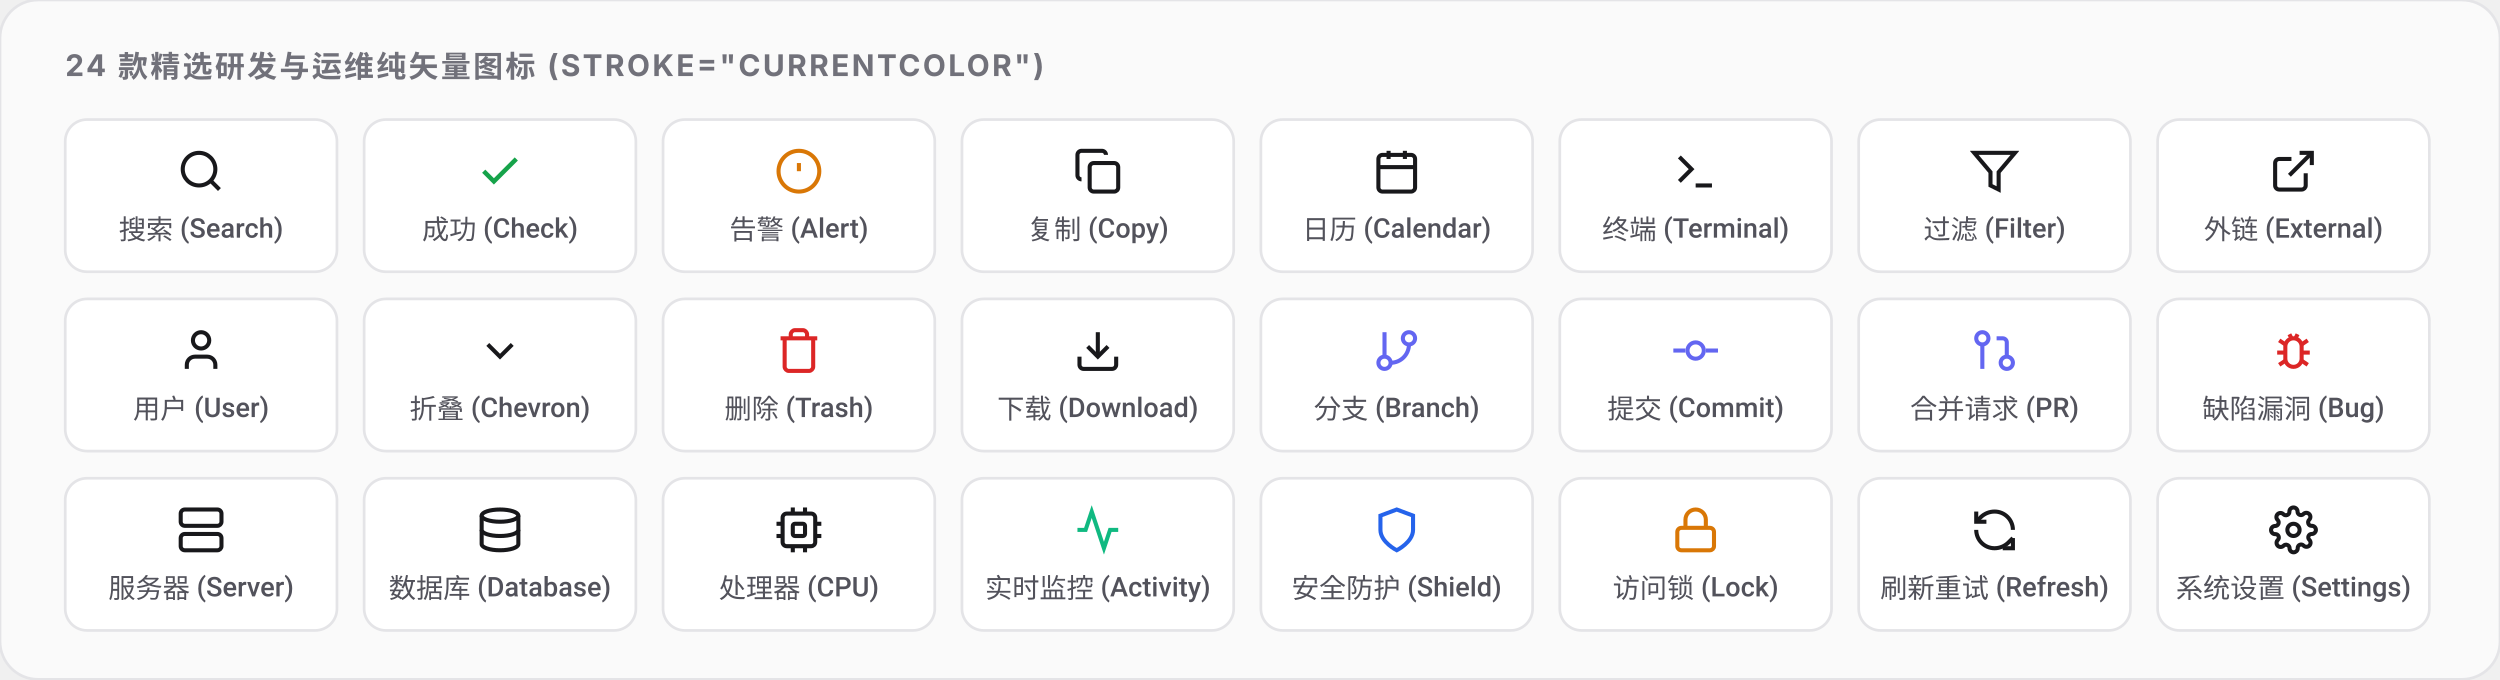
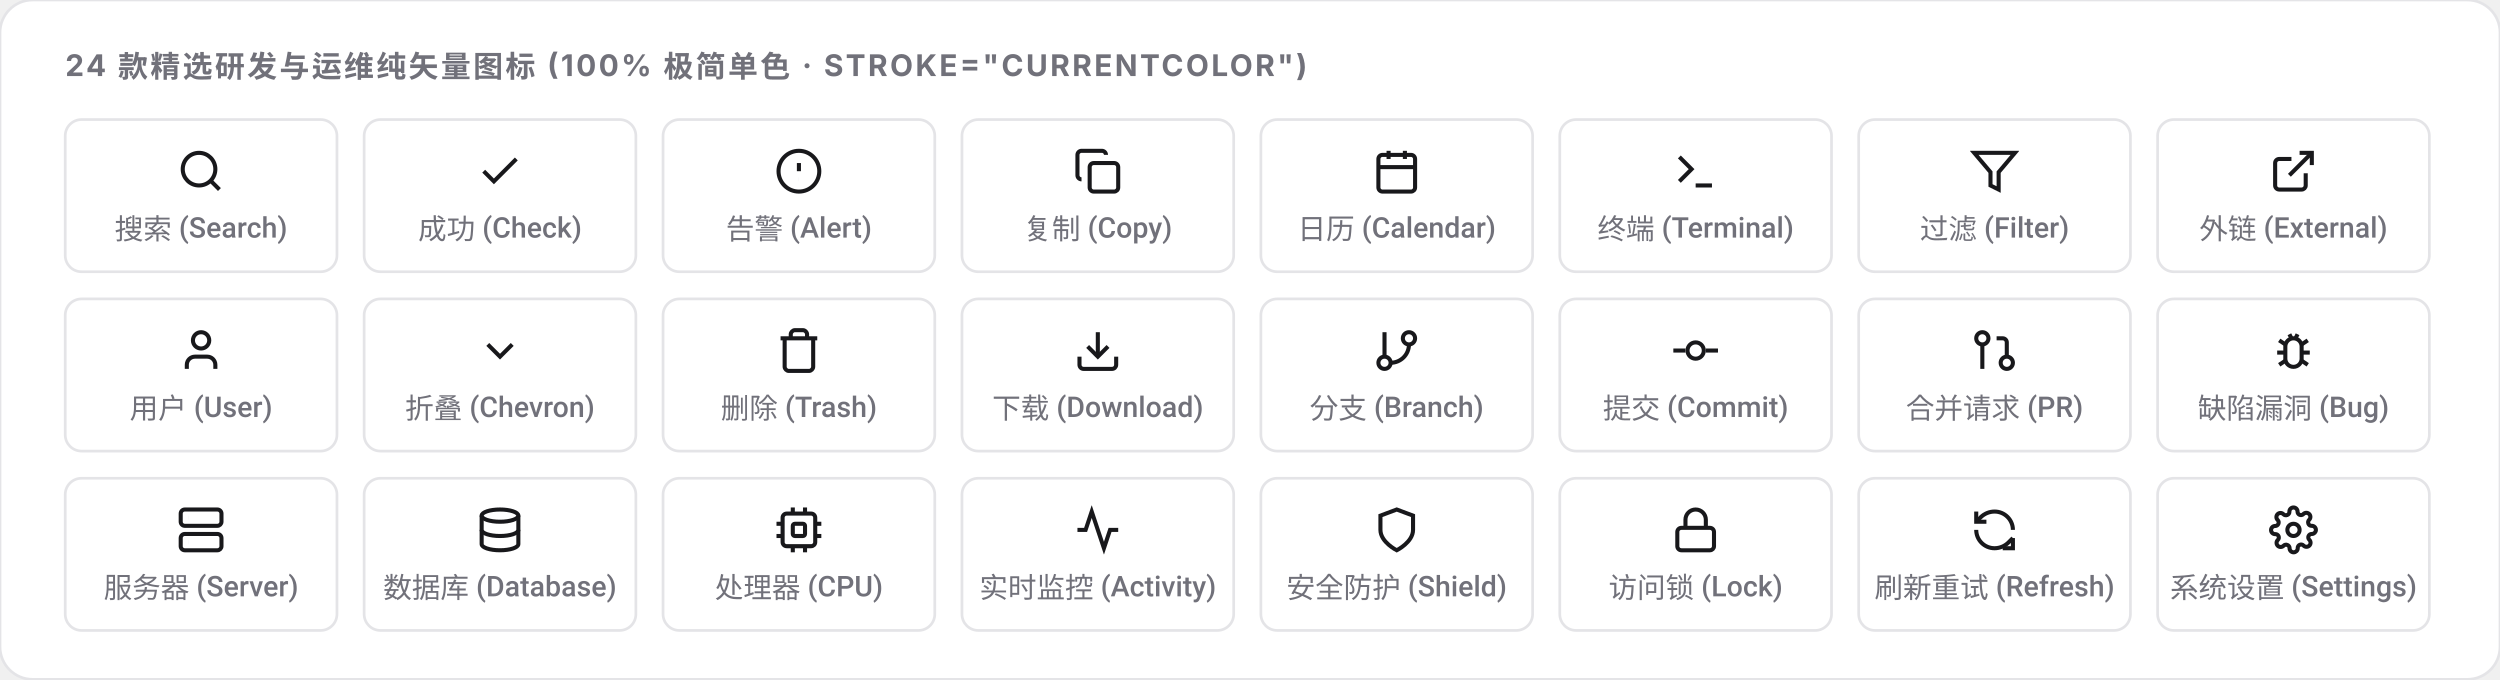
<svg xmlns="http://www.w3.org/2000/svg" viewBox="0 0 920 250" width="100%" height="auto">
  <defs>
    <style>
-       .tile { fill: #ffffff; stroke: #e4e4e7; stroke-width: 1; rx: 8; }
-       .tile-name { font-family: -apple-system, BlinkMacSystemFont, "Segoe UI", Roboto, sans-serif; font-size: 10px; font-weight: 500; fill: #52525b; text-anchor: middle; }
+       .bg { fill: #ffffff; stroke: #e4e4e7; stroke-width: 1; rx: 12; }
+       .tile { fill: #ffffff; stroke: #e4e4e7; stroke-width: 1; rx: 6; }
+       .tile-name { font-family: -apple-system, BlinkMacSystemFont, "Segoe UI", Roboto, sans-serif; font-size: 10.5px; font-weight: 500; fill: #71717a; text-anchor: middle; }
    </style>
  </defs>
-   <rect width="920" height="250" rx="14" fill="#fafafa" stroke="#e4e4e7" stroke-width="1" />
-   <text x="24" y="28" font-family="-apple-system, BlinkMacSystemFont, sans-serif" font-size="11px" font-weight="700" fill="#71717a" letter-spacing="0.08em">24 款精选研发与运维纯矢量图标 (STROKE="CURRENTCOLOR")</text>
+   <rect width="920" height="250" class="bg" />
+   <text x="24" y="28" font-family="-apple-system, BlinkMacSystemFont, sans-serif" font-size="11px" font-weight="700" fill="#71717a" letter-spacing="0.08em">24 款精选研发与运维纯矢量图标 (100% 极简单色 · STROKE="CURRENTCOLOR")</text>
  <g transform="translate(24, 44)">
-     <rect width="100" height="56" rx="8" class="tile" />
+     <rect width="100" height="56" class="tile" />
    <svg x="41" y="10" width="18" height="18" viewBox="0 0 24 24" fill="none" stroke="#18181b" stroke-width="2">
      <circle cx="11" cy="11" r="8" />
      <path d="m21 21-4.3-4.3" />
    </svg>
    <text x="50" y="44" class="tile-name">搜索 (Search)</text>
  </g>
  <g transform="translate(134, 44)">
-     <rect width="100" height="56" rx="8" class="tile" />
-     <svg x="41" y="10" width="18" height="18" viewBox="0 0 24 24" fill="none" stroke="#16a34a" stroke-width="2.2">
+     <rect width="100" height="56" class="tile" />
+     <svg x="41" y="10" width="18" height="18" viewBox="0 0 24 24" fill="none" stroke="#18181b" stroke-width="2">
      <polyline points="20 6 9 17 4 12" />
    </svg>
    <text x="50" y="44" class="tile-name">成功 (Check)</text>
  </g>
  <g transform="translate(244, 44)">
-     <rect width="100" height="56" rx="8" class="tile" />
-     <svg x="41" y="10" width="18" height="18" viewBox="0 0 24 24" fill="none" stroke="#d97706" stroke-width="2">
+     <rect width="100" height="56" class="tile" />
+     <svg x="41" y="10" width="18" height="18" viewBox="0 0 24 24" fill="none" stroke="#18181b" stroke-width="2">
      <circle cx="12" cy="12" r="10" />
      <line x1="12" y1="8" x2="12" y2="12" />
      <line x1="12" y1="16" x2="12.01" y2="16" />
    </svg>
    <text x="50" y="44" class="tile-name">告警 (Alert)</text>
  </g>
  <g transform="translate(354, 44)">
-     <rect width="100" height="56" rx="8" class="tile" />
+     <rect width="100" height="56" class="tile" />
    <svg x="41" y="10" width="18" height="18" viewBox="0 0 24 24" fill="none" stroke="#18181b" stroke-width="2">
      <rect width="14" height="14" x="8" y="8" rx="2" ry="2" />
      <path d="M4 16c-1.1 0-2-.9-2-2V4c0-1.1.9-2 2-2h10c1.1 0 2 .9 2 2" />
    </svg>
    <text x="50" y="44" class="tile-name">复制 (Copy)</text>
  </g>
  <g transform="translate(464, 44)">
-     <rect width="100" height="56" rx="8" class="tile" />
+     <rect width="100" height="56" class="tile" />
    <svg x="41" y="10" width="18" height="18" viewBox="0 0 24 24" fill="none" stroke="#18181b" stroke-width="2">
      <rect width="18" height="18" x="3" y="4" rx="2" ry="2" />
      <line x1="16" y1="2" x2="16" y2="6" />
      <line x1="8" y1="2" x2="8" y2="6" />
      <line x1="3" y1="10" x2="21" y2="10" />
    </svg>
    <text x="50" y="44" class="tile-name">日历 (Calendar)</text>
  </g>
  <g transform="translate(574, 44)">
-     <rect width="100" height="56" rx="8" class="tile" />
+     <rect width="100" height="56" class="tile" />
    <svg x="41" y="10" width="18" height="18" viewBox="0 0 24 24" fill="none" stroke="#18181b" stroke-width="2">
      <polyline points="4 17 10 11 4 5" />
      <line x1="12" y1="19" x2="20" y2="19" />
    </svg>
    <text x="50" y="44" class="tile-name">终端 (Terminal)</text>
  </g>
  <g transform="translate(684, 44)">
-     <rect width="100" height="56" rx="8" class="tile" />
+     <rect width="100" height="56" class="tile" />
    <svg x="41" y="10" width="18" height="18" viewBox="0 0 24 24" fill="none" stroke="#18181b" stroke-width="2">
      <polygon points="22 3 2 3 10 12.46 10 19 14 21 14 12.46 22 3" />
    </svg>
    <text x="50" y="44" class="tile-name">过滤 (Filter)</text>
  </g>
  <g transform="translate(794, 44)">
-     <rect width="100" height="56" rx="8" class="tile" />
+     <rect width="100" height="56" class="tile" />
    <svg x="41" y="10" width="18" height="18" viewBox="0 0 24 24" fill="none" stroke="#18181b" stroke-width="2">
      <path d="M18 13v6a2 2 0 0 1-2 2H5a2 2 0 0 1-2-2V8a2 2 0 0 1 2-2h6" />
      <polyline points="15 3 21 3 21 9" />
      <line x1="10" y1="14" x2="21" y2="3" />
    </svg>
    <text x="50" y="44" class="tile-name">外链 (External)</text>
  </g>
  <g transform="translate(24, 110)">
-     <rect width="100" height="56" rx="8" class="tile" />
+     <rect width="100" height="56" class="tile" />
    <svg x="41" y="10" width="18" height="18" viewBox="0 0 24 24" fill="none" stroke="#18181b" stroke-width="2">
      <path d="M19 21v-2a4 4 0 0 0-4-4H9a4 4 0 0 0-4 4v2" />
      <circle cx="12" cy="7" r="4" />
    </svg>
    <text x="50" y="44" class="tile-name">用户 (User)</text>
  </g>
  <g transform="translate(134, 110)">
-     <rect width="100" height="56" rx="8" class="tile" />
+     <rect width="100" height="56" class="tile" />
    <svg x="41" y="10" width="18" height="18" viewBox="0 0 24 24" fill="none" stroke="#18181b" stroke-width="2">
      <path d="m6 9 6 6 6-6" />
    </svg>
    <text x="50" y="44" class="tile-name">折叠 (Chevron)</text>
  </g>
  <g transform="translate(244, 110)">
-     <rect width="100" height="56" rx="8" class="tile" />
-     <svg x="41" y="10" width="18" height="18" viewBox="0 0 24 24" fill="none" stroke="#dc2626" stroke-width="2">
+     <rect width="100" height="56" class="tile" />
+     <svg x="41" y="10" width="18" height="18" viewBox="0 0 24 24" fill="none" stroke="#18181b" stroke-width="2">
      <path d="M3 6h18" />
      <path d="M19 6v14c0 1-1 2-2 2H7c-1 0-2-1-2-2V6" />
      <path d="M8 6V4c0-1 1-2 2-2h4c1 0 2 1 2 2v2" />
    </svg>
    <text x="50" y="44" class="tile-name">删除 (Trash)</text>
  </g>
  <g transform="translate(354, 110)">
-     <rect width="100" height="56" rx="8" class="tile" />
+     <rect width="100" height="56" class="tile" />
    <svg x="41" y="10" width="18" height="18" viewBox="0 0 24 24" fill="none" stroke="#18181b" stroke-width="2">
      <path d="M21 15v4a2 2 0 0 1-2 2H5a2 2 0 0 1-2-2v-4" />
      <polyline points="7 10 12 15 17 10" />
      <line x1="12" y1="15" x2="12" y2="3" />
    </svg>
    <text x="50" y="44" class="tile-name">下载 (Download)</text>
  </g>
  <g transform="translate(464, 110)">
-     <rect width="100" height="56" rx="8" class="tile" />
-     <svg x="41" y="10" width="18" height="18" viewBox="0 0 24 24" fill="none" stroke="#6366f1" stroke-width="2">
+     <rect width="100" height="56" class="tile" />
+     <svg x="41" y="10" width="18" height="18" viewBox="0 0 24 24" fill="none" stroke="#18181b" stroke-width="2">
      <line x1="6" y1="3" x2="6" y2="15" />
      <circle cx="18" cy="6" r="3" />
      <circle cx="6" cy="18" r="3" />
      <path d="M18 9a9 9 0 0 1-9 9" />
    </svg>
    <text x="50" y="44" class="tile-name">分支 (Branch)</text>
  </g>
  <g transform="translate(574, 110)">
-     <rect width="100" height="56" rx="8" class="tile" />
-     <svg x="41" y="10" width="18" height="18" viewBox="0 0 24 24" fill="none" stroke="#6366f1" stroke-width="2">
+     <rect width="100" height="56" class="tile" />
+     <svg x="41" y="10" width="18" height="18" viewBox="0 0 24 24" fill="none" stroke="#18181b" stroke-width="2">
      <circle cx="12" cy="12" r="4" />
      <line x1="1.05" y1="12" x2="7" y2="12" />
      <line x1="17.01" y1="12" x2="22.96" y2="12" />
    </svg>
    <text x="50" y="44" class="tile-name">提交 (Commit)</text>
  </g>
  <g transform="translate(684, 110)">
-     <rect width="100" height="56" rx="8" class="tile" />
-     <svg x="41" y="10" width="18" height="18" viewBox="0 0 24 24" fill="none" stroke="#6366f1" stroke-width="2">
+     <rect width="100" height="56" class="tile" />
+     <svg x="41" y="10" width="18" height="18" viewBox="0 0 24 24" fill="none" stroke="#18181b" stroke-width="2">
      <circle cx="18" cy="18" r="3" />
      <circle cx="6" cy="6" r="3" />
      <path d="M13 6h3a2 2 0 0 1 2 2v7" />
      <line x1="6" y1="9" x2="6" y2="21" />
    </svg>
    <text x="50" y="44" class="tile-name">合并请求 (PR)</text>
  </g>
  <g transform="translate(794, 110)">
-     <rect width="100" height="56" rx="8" class="tile" />
-     <svg x="41" y="10" width="18" height="18" viewBox="0 0 24 24" fill="none" stroke="#dc2626" stroke-width="2">
+     <rect width="100" height="56" class="tile" />
+     <svg x="41" y="10" width="18" height="18" viewBox="0 0 24 24" fill="none" stroke="#18181b" stroke-width="2">
      <rect width="8" height="14" x="8" y="6" rx="4" />
      <path d="m19 7-3 2" />
      <path d="m5 7 3 2" />
      <path d="m19 19-3-2" />
      <path d="m5 19 3-2" />
      <path d="M20 13h-4" />
      <path d="M4 13h4" />
      <path d="m10 4 1 2" />
      <path d="m14 4-1 2" />
    </svg>
    <text x="50" y="44" class="tile-name">缺陷漏洞 (Bug)</text>
  </g>
  <g transform="translate(24, 176)">
-     <rect width="100" height="56" rx="8" class="tile" />
+     <rect width="100" height="56" class="tile" />
    <svg x="41" y="10" width="18" height="18" viewBox="0 0 24 24" fill="none" stroke="#18181b" stroke-width="2">
      <rect width="20" height="8" x="2" y="2" rx="2" ry="2" />
      <rect width="20" height="8" x="2" y="14" rx="2" ry="2" />
      <line x1="6" y1="6" x2="6.01" y2="6" />
      <line x1="6" y1="18" x2="6.01" y2="18" />
    </svg>
    <text x="50" y="44" class="tile-name">服务器 (Server)</text>
  </g>
  <g transform="translate(134, 176)">
-     <rect width="100" height="56" rx="8" class="tile" />
+     <rect width="100" height="56" class="tile" />
    <svg x="41" y="10" width="18" height="18" viewBox="0 0 24 24" fill="none" stroke="#18181b" stroke-width="2">
      <ellipse cx="12" cy="5" rx="9" ry="3" />
      <path d="M21 12c0 1.66-4 3-9 3s-9-1.34-9-3" />
      <path d="M3 5v14c0 1.66 4 3 9 3s9-1.34 9-3V5" />
    </svg>
    <text x="50" y="44" class="tile-name">数据库 (Database)</text>
  </g>
  <g transform="translate(244, 176)">
-     <rect width="100" height="56" rx="8" class="tile" />
+     <rect width="100" height="56" class="tile" />
    <svg x="41" y="10" width="18" height="18" viewBox="0 0 24 24" fill="none" stroke="#18181b" stroke-width="2">
      <rect width="16" height="16" x="4" y="4" rx="2" />
      <rect width="6" height="6" x="9" y="9" rx="1" />
      <path d="M9 1v3" />
      <path d="M15 1v3" />
      <path d="M9 20v3" />
      <path d="M15 20v3" />
      <path d="M20 9h3" />
      <path d="M20 15h3" />
      <path d="M1 9h3" />
      <path d="M1 15h3" />
    </svg>
    <text x="50" y="44" class="tile-name">处理器 (CPU)</text>
  </g>
  <g transform="translate(354, 176)">
-     <rect width="100" height="56" rx="8" class="tile" />
-     <svg x="41" y="10" width="18" height="18" viewBox="0 0 24 24" fill="none" stroke="#10b981" stroke-width="2">
+     <rect width="100" height="56" class="tile" />
+     <svg x="41" y="10" width="18" height="18" viewBox="0 0 24 24" fill="none" stroke="#18181b" stroke-width="2">
      <path d="M22 12h-4l-3 9L9 3l-3 9H2" />
    </svg>
    <text x="50" y="44" class="tile-name">实时监控 (Activity)</text>
  </g>
  <g transform="translate(464, 176)">
-     <rect width="100" height="56" rx="8" class="tile" />
-     <svg x="41" y="10" width="18" height="18" viewBox="0 0 24 24" fill="none" stroke="#2563eb" stroke-width="2">
+     <rect width="100" height="56" class="tile" />
+     <svg x="41" y="10" width="18" height="18" viewBox="0 0 24 24" fill="none" stroke="#18181b" stroke-width="2">
      <path d="M12 22s8-4 8-10V5l-8-3-8 3v7c0 6 8 10 8 10z" />
    </svg>
    <text x="50" y="44" class="tile-name">安全防护 (Shield)</text>
  </g>
  <g transform="translate(574, 176)">
-     <rect width="100" height="56" rx="8" class="tile" />
-     <svg x="41" y="10" width="18" height="18" viewBox="0 0 24 24" fill="none" stroke="#d97706" stroke-width="2">
+     <rect width="100" height="56" class="tile" />
+     <svg x="41" y="10" width="18" height="18" viewBox="0 0 24 24" fill="none" stroke="#18181b" stroke-width="2">
      <rect width="18" height="11" x="3" y="11" rx="2" ry="2" />
      <path d="M7 11V7a5 5 0 0 1 10 0v4" />
    </svg>
    <text x="50" y="44" class="tile-name">访问锁 (Lock)</text>
  </g>
  <g transform="translate(684, 176)">
-     <rect width="100" height="56" rx="8" class="tile" />
+     <rect width="100" height="56" class="tile" />
    <svg x="41" y="10" width="18" height="18" viewBox="0 0 24 24" fill="none" stroke="#18181b" stroke-width="2">
      <path d="M21 12a9 9 0 0 0-9-9 9.75 9.75 0 0 0-6.74 2.74L3 8" />
      <path d="M3 3v5h5" />
      <path d="M3 12a9 9 0 0 0 9 9 9.75 9.75 0 0 0 6.74-2.74L21 16" />
      <path d="M16 21h5v-5" />
    </svg>
    <text x="50" y="44" class="tile-name">刷新重试 (Refresh)</text>
  </g>
  <g transform="translate(794, 176)">
-     <rect width="100" height="56" rx="8" class="tile" />
+     <rect width="100" height="56" class="tile" />
    <svg x="41" y="10" width="18" height="18" viewBox="0 0 24 24" fill="none" stroke="#18181b" stroke-width="2">
      <circle cx="12" cy="12" r="3" />
      <path d="M19.4 15a1.65 1.65 0 0 0 .33 1.82l.06.06a2 2 0 0 1 0 2.83 2 2 0 0 1-2.83 0l-.06-.06a1.65 1.65 0 0 0-1.82-.33 1.65 1.65 0 0 0-1 1.51V21a2 2 0 0 1-2 2 2 2 0 0 1-2-2v-.09A1.65 1.65 0 0 0 9 19.4a1.65 1.65 0 0 0-1.82.33l-.06.06a2 2 0 0 1-2.83 0 2 2 0 0 1 0-2.83l.06-.06a1.65 1.65 0 0 0 .33-1.82 1.65 1.65 0 0 0-1.51-1H3a2 2 0 0 1-2-2 2 2 0 0 1 2-2h.09A1.65 1.65 0 0 0 4.6 9a1.65 1.65 0 0 0-.33-1.82l-.06-.06a2 2 0 0 1 0-2.83 2 2 0 0 1 2.83 0l.06.06a1.65 1.65 0 0 0 1.82.33H9a1.65 1.65 0 0 0 1-1.51V3a2 2 0 0 1 2-2 2 2 0 0 1 2 2v.09a1.65 1.65 0 0 0 1 1.51 1.65 1.65 0 0 0 1.82-.33l.06-.06a2 2 0 0 1 2.83 0 2 2 0 0 1 0 2.83l-.06.06a1.65 1.65 0 0 0-.33 1.82V9a1.65 1.65 0 0 0 1.51 1H21a2 2 0 0 1 2 2 2 2 0 0 1-2 2h-.09a1.65 1.65 0 0 0-1.51 1z" />
    </svg>
    <text x="50" y="44" class="tile-name">系统设置 (Settings)</text>
  </g>
</svg>
